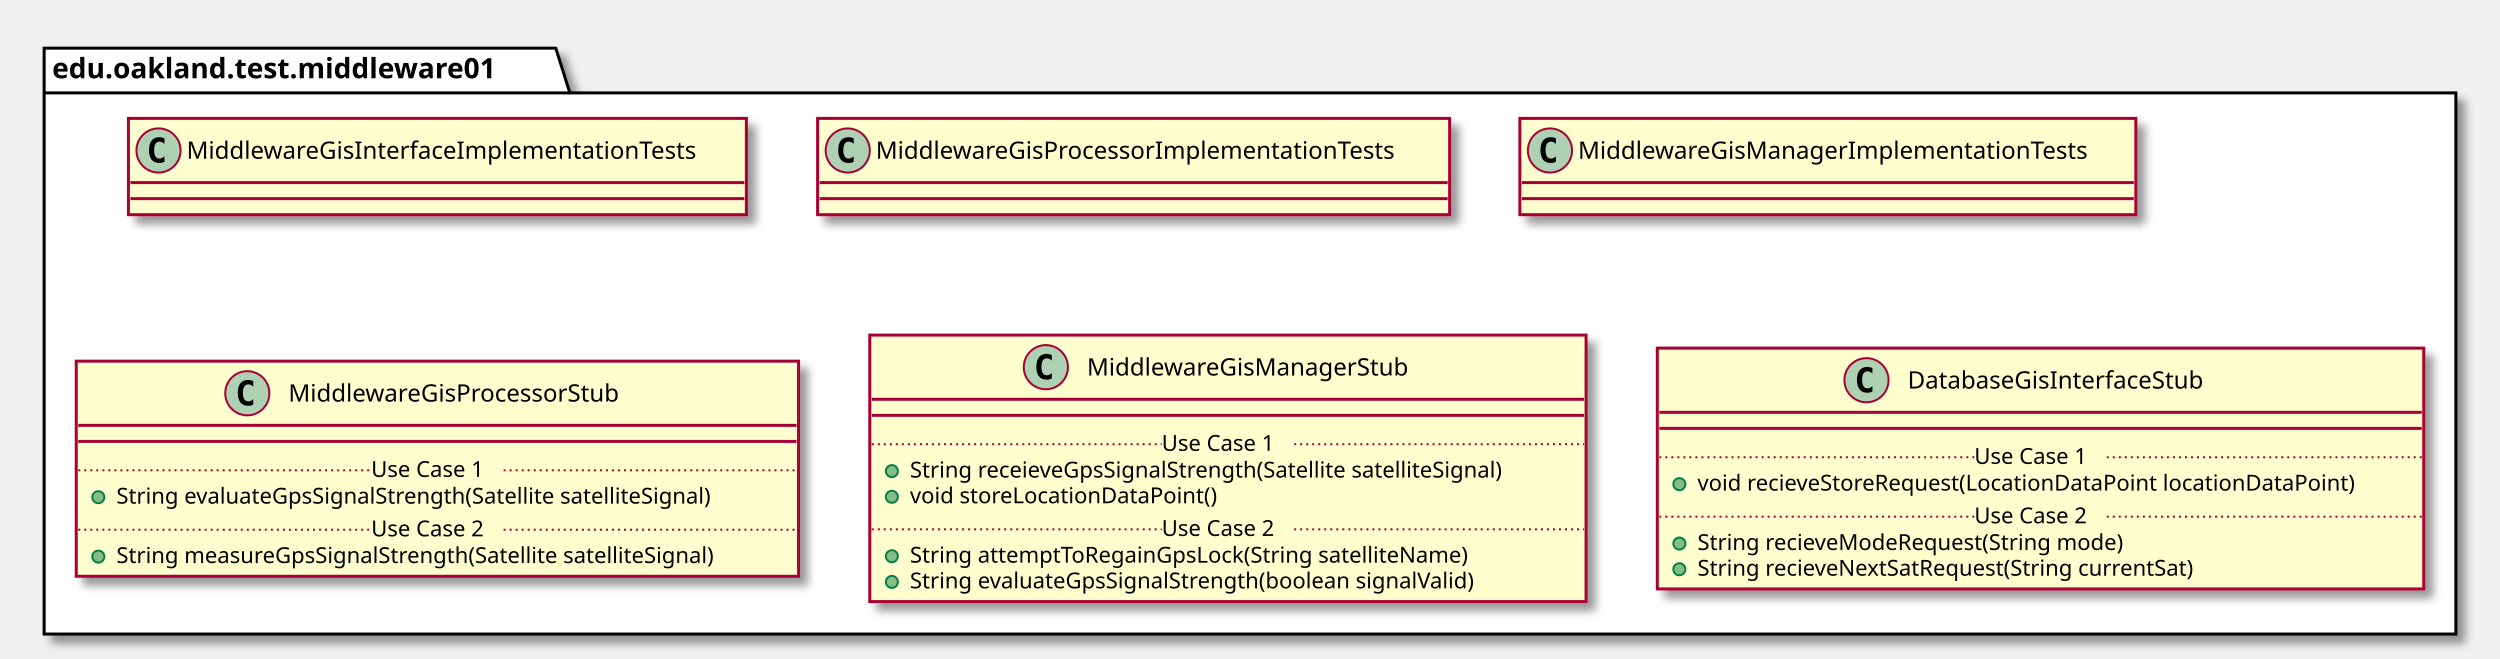
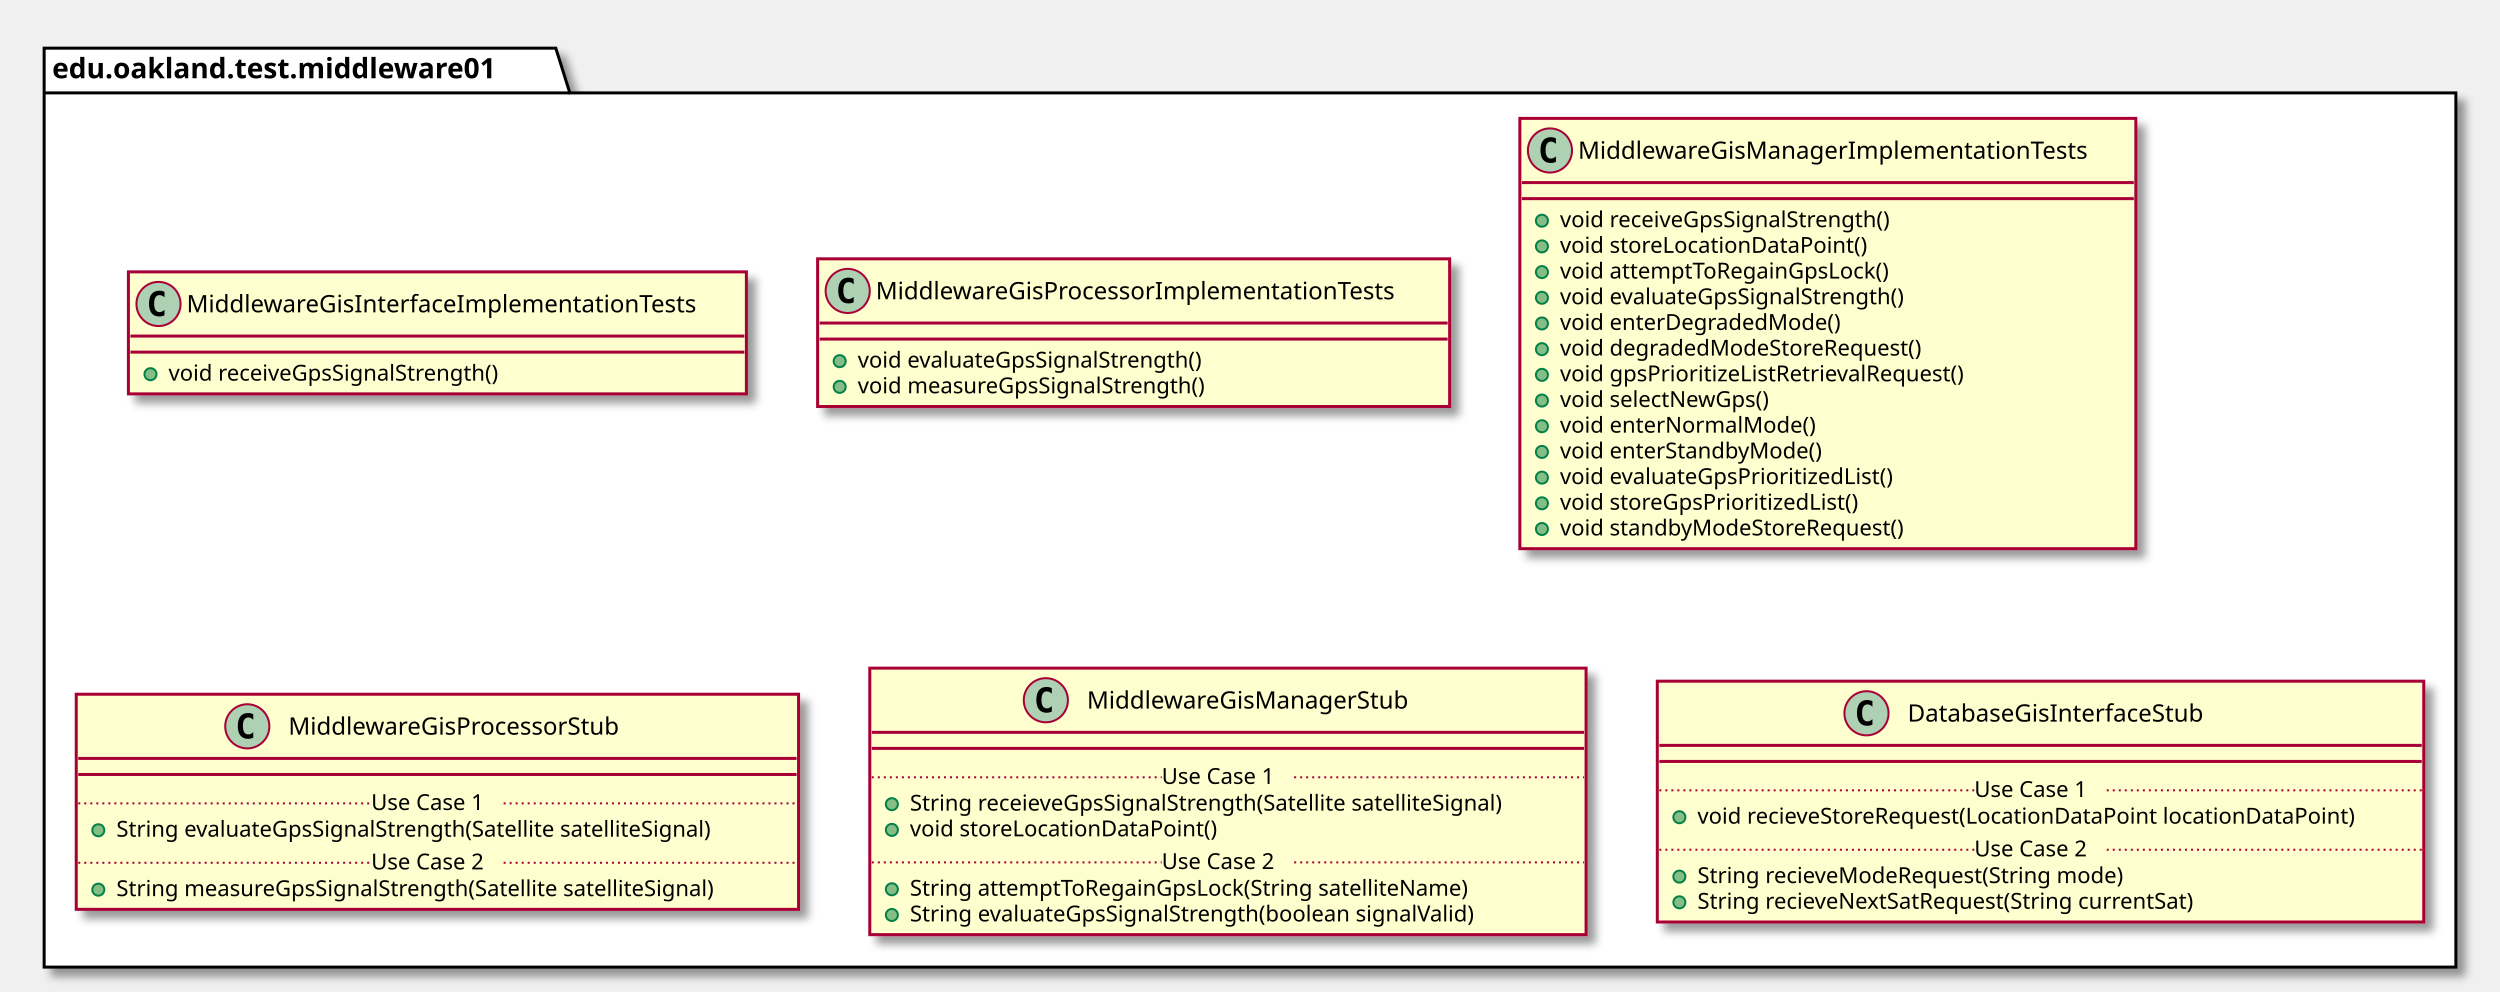
- <svg xmlns="http://www.w3.org/2000/svg" contentScriptType="application/ecmascript" contentStyleType="text/css" height="328px" preserveAspectRatio="none" style="width:1246px;height:328px;" version="1.1" viewBox="0 0 1246 328" width="1246px" zoomAndPan="magnify">
+ <svg xmlns="http://www.w3.org/2000/svg" contentScriptType="application/ecmascript" contentStyleType="text/css" height="494px" preserveAspectRatio="none" style="width:1246px;height:494px;" version="1.1" viewBox="0 0 1246 494" width="1246px" zoomAndPan="magnify">
  <defs>
-     <filter height="300%" id="f1qucyvskaj5wk" width="300%" x="-1" y="-1">
+     <filter height="300%" id="f1ime4f684x6jx" width="300%" x="-1" y="-1">
      <feGaussianBlur result="blurOut" stdDeviation="2.0" />
      <feColorMatrix in="blurOut" result="blurOut2" type="matrix" values="0 0 0 0 0 0 0 0 0 0 0 0 0 0 0 0 0 0 .4 0" />
      <feOffset dx="4.0" dy="4.0" in="blurOut2" result="blurOut3" />
      <feBlend in="SourceGraphic" in2="blurOut3" mode="normal" />
    </filter>
  </defs>
  <g>
-     <polygon fill="#FFFFFF" filter="url(#f1qucyvskaj5wk)" points="22,24,277,24,284,46.297,1224,46.297,1224,316,22,316,22,24" style="stroke: #000000; stroke-width: 1.5;" />
+     <polygon fill="#FFFFFF" filter="url(#f1ime4f684x6jx)" points="22,24,277,24,284,46.297,1224,46.297,1224,482,22,482,22,24" style="stroke: #000000; stroke-width: 1.5;" />
    <line style="stroke: #000000; stroke-width: 1.5;" x1="22" x2="284" y1="46.297" y2="46.297" />
    <text fill="#000000" font-family="sans-serif" font-size="14" font-weight="bold" lengthAdjust="spacingAndGlyphs" textLength="249" x="26" y="38.995">edu.oakland.test.middleware01</text>
-     <rect fill="#FEFECE" filter="url(#f1qucyvskaj5wk)" height="48" id="MiddlewareGisInterfaceImplementationTests" style="stroke: #A80036; stroke-width: 1.5;" width="308" x="64" y="59" />
-     <ellipse cx="79" cy="75" fill="#ADD1B2" rx="11" ry="11" style="stroke: #A80036; stroke-width: 1.0;" />
-     <path d="M81.969,80.641 Q81.391,80.938 80.75,81.078 Q80.109,81.234 79.406,81.234 Q76.906,81.234 75.578,79.594 Q74.266,77.938 74.266,74.812 Q74.266,71.688 75.578,70.031 Q76.906,68.375 79.406,68.375 Q80.109,68.375 80.75,68.531 Q81.406,68.688 81.969,68.984 L81.969,71.703 Q81.344,71.125 80.75,70.859 Q80.156,70.578 79.531,70.578 Q78.188,70.578 77.5,71.656 Q76.812,72.719 76.812,74.812 Q76.812,76.906 77.5,77.984 Q78.188,79.047 79.531,79.047 Q80.156,79.047 80.75,78.781 Q81.344,78.5 81.969,77.922 L81.969,80.641 Z " />
-     <text fill="#000000" font-family="sans-serif" font-size="12" lengthAdjust="spacingAndGlyphs" textLength="276" x="93" y="79.154">MiddlewareGisInterfaceImplementationTests</text>
-     <line style="stroke: #A80036; stroke-width: 1.5;" x1="65" x2="371" y1="91" y2="91" />
-     <line style="stroke: #A80036; stroke-width: 1.5;" x1="65" x2="371" y1="99" y2="99" />
-     <rect fill="#FEFECE" filter="url(#f1qucyvskaj5wk)" height="48" id="MiddlewareGisProcessorImplementationTests" style="stroke: #A80036; stroke-width: 1.5;" width="315" x="407.5" y="59" />
-     <ellipse cx="422.5" cy="75" fill="#ADD1B2" rx="11" ry="11" style="stroke: #A80036; stroke-width: 1.0;" />
-     <path d="M425.469,80.641 Q424.891,80.938 424.25,81.078 Q423.609,81.234 422.906,81.234 Q420.406,81.234 419.078,79.594 Q417.766,77.938 417.766,74.812 Q417.766,71.688 419.078,70.031 Q420.406,68.375 422.906,68.375 Q423.609,68.375 424.25,68.531 Q424.906,68.688 425.469,68.984 L425.469,71.703 Q424.844,71.125 424.25,70.859 Q423.656,70.578 423.031,70.578 Q421.688,70.578 421,71.656 Q420.312,72.719 420.312,74.812 Q420.312,76.906 421,77.984 Q421.688,79.047 423.031,79.047 Q423.656,79.047 424.25,78.781 Q424.844,78.5 425.469,77.922 L425.469,80.641 Z " />
-     <text fill="#000000" font-family="sans-serif" font-size="12" lengthAdjust="spacingAndGlyphs" textLength="283" x="436.5" y="79.154">MiddlewareGisProcessorImplementationTests</text>
-     <line style="stroke: #A80036; stroke-width: 1.5;" x1="408.5" x2="721.5" y1="91" y2="91" />
-     <line style="stroke: #A80036; stroke-width: 1.5;" x1="408.5" x2="721.5" y1="99" y2="99" />
-     <rect fill="#FEFECE" filter="url(#f1qucyvskaj5wk)" height="48" id="MiddlewareGisManagerImplementationTests" style="stroke: #A80036; stroke-width: 1.5;" width="307" x="757.5" y="59" />
+     <rect fill="#FEFECE" filter="url(#f1ime4f684x6jx)" height="60.805" id="MiddlewareGisInterfaceImplementationTests" style="stroke: #A80036; stroke-width: 1.5;" width="308" x="64" y="135.5" />
+     <ellipse cx="79" cy="151.5" fill="#ADD1B2" rx="11" ry="11" style="stroke: #A80036; stroke-width: 1.0;" />
+     <path d="M81.969,157.141 Q81.391,157.438 80.75,157.578 Q80.109,157.734 79.406,157.734 Q76.906,157.734 75.578,156.094 Q74.266,154.438 74.266,151.312 Q74.266,148.188 75.578,146.531 Q76.906,144.875 79.406,144.875 Q80.109,144.875 80.75,145.031 Q81.406,145.188 81.969,145.484 L81.969,148.203 Q81.344,147.625 80.75,147.359 Q80.156,147.078 79.531,147.078 Q78.188,147.078 77.5,148.156 Q76.812,149.219 76.812,151.312 Q76.812,153.406 77.5,154.484 Q78.188,155.547 79.531,155.547 Q80.156,155.547 80.75,155.281 Q81.344,155 81.969,154.422 L81.969,157.141 Z " />
+     <text fill="#000000" font-family="sans-serif" font-size="12" lengthAdjust="spacingAndGlyphs" textLength="276" x="93" y="155.654">MiddlewareGisInterfaceImplementationTests</text>
+     <line style="stroke: #A80036; stroke-width: 1.5;" x1="65" x2="371" y1="167.5" y2="167.5" />
+     <line style="stroke: #A80036; stroke-width: 1.5;" x1="65" x2="371" y1="175.5" y2="175.5" />
+     <ellipse cx="75" cy="186.5" fill="#84BE84" rx="3" ry="3" style="stroke: #038048; stroke-width: 1.0;" />
+     <text fill="#000000" font-family="sans-serif" font-size="11" lengthAdjust="spacingAndGlyphs" textLength="183" x="84" y="189.71">void receiveGpsSignalStrength()</text>
+     <rect fill="#FEFECE" filter="url(#f1ime4f684x6jx)" height="73.609" id="MiddlewareGisProcessorImplementationTests" style="stroke: #A80036; stroke-width: 1.5;" width="315" x="407.5" y="129" />
+     <ellipse cx="422.5" cy="145" fill="#ADD1B2" rx="11" ry="11" style="stroke: #A80036; stroke-width: 1.0;" />
+     <path d="M425.469,150.641 Q424.891,150.938 424.25,151.078 Q423.609,151.234 422.906,151.234 Q420.406,151.234 419.078,149.594 Q417.766,147.938 417.766,144.812 Q417.766,141.688 419.078,140.031 Q420.406,138.375 422.906,138.375 Q423.609,138.375 424.25,138.531 Q424.906,138.688 425.469,138.984 L425.469,141.703 Q424.844,141.125 424.25,140.859 Q423.656,140.578 423.031,140.578 Q421.688,140.578 421,141.656 Q420.312,142.719 420.312,144.812 Q420.312,146.906 421,147.984 Q421.688,149.047 423.031,149.047 Q423.656,149.047 424.25,148.781 Q424.844,148.5 425.469,147.922 L425.469,150.641 Z " />
+     <text fill="#000000" font-family="sans-serif" font-size="12" lengthAdjust="spacingAndGlyphs" textLength="283" x="436.5" y="149.154">MiddlewareGisProcessorImplementationTests</text>
+     <line style="stroke: #A80036; stroke-width: 1.5;" x1="408.5" x2="721.5" y1="161" y2="161" />
+     <line style="stroke: #A80036; stroke-width: 1.5;" x1="408.5" x2="721.5" y1="169" y2="169" />
+     <ellipse cx="418.5" cy="180" fill="#84BE84" rx="3" ry="3" style="stroke: #038048; stroke-width: 1.0;" />
+     <text fill="#000000" font-family="sans-serif" font-size="11" lengthAdjust="spacingAndGlyphs" textLength="190" x="427.5" y="183.21">void evaluateGpsSignalStrength()</text>
+     <ellipse cx="418.5" cy="192.805" fill="#84BE84" rx="3" ry="3" style="stroke: #038048; stroke-width: 1.0;" />
+     <text fill="#000000" font-family="sans-serif" font-size="11" lengthAdjust="spacingAndGlyphs" textLength="193" x="427.5" y="196.015">void measureGpsSignalStrength()</text>
+     <rect fill="#FEFECE" filter="url(#f1ime4f684x6jx)" height="214.461" id="MiddlewareGisManagerImplementationTests" style="stroke: #A80036; stroke-width: 1.5;" width="307" x="757.5" y="59" />
    <ellipse cx="772.5" cy="75" fill="#ADD1B2" rx="11" ry="11" style="stroke: #A80036; stroke-width: 1.0;" />
    <path d="M775.469,80.641 Q774.891,80.938 774.25,81.078 Q773.609,81.234 772.906,81.234 Q770.406,81.234 769.078,79.594 Q767.766,77.938 767.766,74.812 Q767.766,71.688 769.078,70.031 Q770.406,68.375 772.906,68.375 Q773.609,68.375 774.25,68.531 Q774.906,68.688 775.469,68.984 L775.469,71.703 Q774.844,71.125 774.25,70.859 Q773.656,70.578 773.031,70.578 Q771.688,70.578 771,71.656 Q770.312,72.719 770.312,74.812 Q770.312,76.906 771,77.984 Q771.688,79.047 773.031,79.047 Q773.656,79.047 774.25,78.781 Q774.844,78.5 775.469,77.922 L775.469,80.641 Z " />
    <text fill="#000000" font-family="sans-serif" font-size="12" lengthAdjust="spacingAndGlyphs" textLength="275" x="786.5" y="79.154">MiddlewareGisManagerImplementationTests</text>
    <line style="stroke: #A80036; stroke-width: 1.5;" x1="758.5" x2="1063.5" y1="91" y2="91" />
    <line style="stroke: #A80036; stroke-width: 1.5;" x1="758.5" x2="1063.5" y1="99" y2="99" />
-     <rect fill="#FEFECE" filter="url(#f1qucyvskaj5wk)" height="107.219" id="MiddlewareGisProcessorStub" style="stroke: #A80036; stroke-width: 1.5;" width="360" x="38" y="180" />
-     <ellipse cx="123.25" cy="196" fill="#ADD1B2" rx="11" ry="11" style="stroke: #A80036; stroke-width: 1.0;" />
-     <path d="M126.219,201.641 Q125.641,201.938 125,202.078 Q124.359,202.234 123.656,202.234 Q121.156,202.234 119.828,200.594 Q118.516,198.938 118.516,195.812 Q118.516,192.688 119.828,191.031 Q121.156,189.375 123.656,189.375 Q124.359,189.375 125,189.531 Q125.656,189.688 126.219,189.984 L126.219,192.703 Q125.594,192.125 125,191.859 Q124.406,191.578 123.781,191.578 Q122.438,191.578 121.75,192.656 Q121.062,193.719 121.062,195.812 Q121.062,197.906 121.75,198.984 Q122.438,200.047 123.781,200.047 Q124.406,200.047 125,199.781 Q125.594,199.5 126.219,198.922 L126.219,201.641 Z " />
-     <text fill="#000000" font-family="sans-serif" font-size="12" lengthAdjust="spacingAndGlyphs" textLength="181" x="143.75" y="200.154">MiddlewareGisProcessorStub</text>
-     <line style="stroke: #A80036; stroke-width: 1.5;" x1="39" x2="397" y1="212" y2="212" />
-     <line style="stroke: #A80036; stroke-width: 1.5;" x1="39" x2="397" y1="220" y2="220" />
-     <ellipse cx="49" cy="247.805" fill="#84BE84" rx="3" ry="3" style="stroke: #038048; stroke-width: 1.0;" />
-     <text fill="#000000" font-family="sans-serif" font-size="11" lengthAdjust="spacingAndGlyphs" textLength="331" x="58" y="251.015">String evaluateGpsSignalStrength(Satellite satelliteSignal)</text>
-     <line style="stroke: #A80036; stroke-width: 1.0; stroke-dasharray: 1.0,2.0;" x1="39" x2="185" y1="234.402" y2="234.402" />
-     <text fill="#000000" font-family="sans-serif" font-size="11" lengthAdjust="spacingAndGlyphs" textLength="66" x="185" y="237.71">Use Case 1</text>
-     <line style="stroke: #A80036; stroke-width: 1.0; stroke-dasharray: 1.0,2.0;" x1="251" x2="397" y1="234.402" y2="234.402" />
-     <ellipse cx="49" cy="277.414" fill="#84BE84" rx="3" ry="3" style="stroke: #038048; stroke-width: 1.0;" />
-     <text fill="#000000" font-family="sans-serif" font-size="11" lengthAdjust="spacingAndGlyphs" textLength="334" x="58" y="280.625">String measureGpsSignalStrength(Satellite satelliteSignal)</text>
-     <line style="stroke: #A80036; stroke-width: 1.0; stroke-dasharray: 1.0,2.0;" x1="39" x2="185" y1="264.012" y2="264.012" />
-     <text fill="#000000" font-family="sans-serif" font-size="11" lengthAdjust="spacingAndGlyphs" textLength="66" x="185" y="267.32">Use Case 2</text>
-     <line style="stroke: #A80036; stroke-width: 1.0; stroke-dasharray: 1.0,2.0;" x1="251" x2="397" y1="264.012" y2="264.012" />
-     <rect fill="#FEFECE" filter="url(#f1qucyvskaj5wk)" height="132.828" id="MiddlewareGisManagerStub" style="stroke: #A80036; stroke-width: 1.5;" width="357" x="433.5" y="167" />
-     <ellipse cx="521.25" cy="183" fill="#ADD1B2" rx="11" ry="11" style="stroke: #A80036; stroke-width: 1.0;" />
-     <path d="M524.219,188.641 Q523.641,188.938 523,189.078 Q522.359,189.234 521.656,189.234 Q519.156,189.234 517.828,187.594 Q516.516,185.938 516.516,182.812 Q516.516,179.688 517.828,178.031 Q519.156,176.375 521.656,176.375 Q522.359,176.375 523,176.531 Q523.656,176.688 524.219,176.984 L524.219,179.703 Q523.594,179.125 523,178.859 Q522.406,178.578 521.781,178.578 Q520.438,178.578 519.75,179.656 Q519.062,180.719 519.062,182.812 Q519.062,184.906 519.75,185.984 Q520.438,187.047 521.781,187.047 Q522.406,187.047 523,186.781 Q523.594,186.5 524.219,185.922 L524.219,188.641 Z " />
-     <text fill="#000000" font-family="sans-serif" font-size="12" lengthAdjust="spacingAndGlyphs" textLength="173" x="541.75" y="187.154">MiddlewareGisManagerStub</text>
-     <line style="stroke: #A80036; stroke-width: 1.5;" x1="434.5" x2="789.5" y1="199" y2="199" />
-     <line style="stroke: #A80036; stroke-width: 1.5;" x1="434.5" x2="789.5" y1="207" y2="207" />
-     <ellipse cx="444.5" cy="234.805" fill="#84BE84" rx="3" ry="3" style="stroke: #038048; stroke-width: 1.0;" />
-     <text fill="#000000" font-family="sans-serif" font-size="11" lengthAdjust="spacingAndGlyphs" textLength="331" x="453.5" y="238.015">String receieveGpsSignalStrength(Satellite satelliteSignal)</text>
-     <ellipse cx="444.5" cy="247.609" fill="#84BE84" rx="3" ry="3" style="stroke: #038048; stroke-width: 1.0;" />
-     <text fill="#000000" font-family="sans-serif" font-size="11" lengthAdjust="spacingAndGlyphs" textLength="166" x="453.5" y="250.82">void storeLocationDataPoint()</text>
-     <line style="stroke: #A80036; stroke-width: 1.0; stroke-dasharray: 1.0,2.0;" x1="434.5" x2="579" y1="221.402" y2="221.402" />
-     <text fill="#000000" font-family="sans-serif" font-size="11" lengthAdjust="spacingAndGlyphs" textLength="66" x="579" y="224.71">Use Case 1</text>
-     <line style="stroke: #A80036; stroke-width: 1.0; stroke-dasharray: 1.0,2.0;" x1="645" x2="789.5" y1="221.402" y2="221.402" />
-     <ellipse cx="444.5" cy="277.219" fill="#84BE84" rx="3" ry="3" style="stroke: #038048; stroke-width: 1.0;" />
-     <text fill="#000000" font-family="sans-serif" font-size="11" lengthAdjust="spacingAndGlyphs" textLength="306" x="453.5" y="280.429">String attemptToRegainGpsLock(String satelliteName)</text>
-     <ellipse cx="444.5" cy="290.023" fill="#84BE84" rx="3" ry="3" style="stroke: #038048; stroke-width: 1.0;" />
-     <text fill="#000000" font-family="sans-serif" font-size="11" lengthAdjust="spacingAndGlyphs" textLength="311" x="453.5" y="293.234">String evaluateGpsSignalStrength(boolean signalValid)</text>
-     <line style="stroke: #A80036; stroke-width: 1.0; stroke-dasharray: 1.0,2.0;" x1="434.5" x2="579" y1="263.816" y2="263.816" />
-     <text fill="#000000" font-family="sans-serif" font-size="11" lengthAdjust="spacingAndGlyphs" textLength="66" x="579" y="267.125">Use Case 2</text>
-     <line style="stroke: #A80036; stroke-width: 1.0; stroke-dasharray: 1.0,2.0;" x1="645" x2="789.5" y1="263.816" y2="263.816" />
-     <rect fill="#FEFECE" filter="url(#f1qucyvskaj5wk)" height="120.023" id="DatabaseGisInterfaceStub" style="stroke: #A80036; stroke-width: 1.5;" width="382" x="826" y="173.5" />
-     <ellipse cx="930.25" cy="189.5" fill="#ADD1B2" rx="11" ry="11" style="stroke: #A80036; stroke-width: 1.0;" />
-     <path d="M933.219,195.141 Q932.641,195.438 932,195.578 Q931.359,195.734 930.656,195.734 Q928.156,195.734 926.828,194.094 Q925.516,192.438 925.516,189.312 Q925.516,186.188 926.828,184.531 Q928.156,182.875 930.656,182.875 Q931.359,182.875 932,183.031 Q932.656,183.188 933.219,183.484 L933.219,186.203 Q932.594,185.625 932,185.359 Q931.406,185.078 930.781,185.078 Q929.438,185.078 928.75,186.156 Q928.062,187.219 928.062,189.312 Q928.062,191.406 928.75,192.484 Q929.438,193.547 930.781,193.547 Q931.406,193.547 932,193.281 Q932.594,193 933.219,192.422 L933.219,195.141 Z " />
-     <text fill="#000000" font-family="sans-serif" font-size="12" lengthAdjust="spacingAndGlyphs" textLength="165" x="950.75" y="193.654">DatabaseGisInterfaceStub</text>
-     <line style="stroke: #A80036; stroke-width: 1.5;" x1="827" x2="1207" y1="205.5" y2="205.5" />
-     <line style="stroke: #A80036; stroke-width: 1.5;" x1="827" x2="1207" y1="213.5" y2="213.5" />
-     <ellipse cx="837" cy="241.305" fill="#84BE84" rx="3" ry="3" style="stroke: #038048; stroke-width: 1.0;" />
-     <text fill="#000000" font-family="sans-serif" font-size="11" lengthAdjust="spacingAndGlyphs" textLength="356" x="846" y="244.515">void recieveStoreRequest(LocationDataPoint locationDataPoint)</text>
-     <line style="stroke: #A80036; stroke-width: 1.0; stroke-dasharray: 1.0,2.0;" x1="827" x2="984" y1="227.902" y2="227.902" />
-     <text fill="#000000" font-family="sans-serif" font-size="11" lengthAdjust="spacingAndGlyphs" textLength="66" x="984" y="231.21">Use Case 1</text>
-     <line style="stroke: #A80036; stroke-width: 1.0; stroke-dasharray: 1.0,2.0;" x1="1050" x2="1207" y1="227.902" y2="227.902" />
-     <ellipse cx="837" cy="270.914" fill="#84BE84" rx="3" ry="3" style="stroke: #038048; stroke-width: 1.0;" />
-     <text fill="#000000" font-family="sans-serif" font-size="11" lengthAdjust="spacingAndGlyphs" textLength="233" x="846" y="274.125">String recieveModeRequest(String mode)</text>
-     <ellipse cx="837" cy="283.719" fill="#84BE84" rx="3" ry="3" style="stroke: #038048; stroke-width: 1.0;" />
-     <text fill="#000000" font-family="sans-serif" font-size="11" lengthAdjust="spacingAndGlyphs" textLength="275" x="846" y="286.929">String recieveNextSatRequest(String currentSat)</text>
-     <line style="stroke: #A80036; stroke-width: 1.0; stroke-dasharray: 1.0,2.0;" x1="827" x2="984" y1="257.512" y2="257.512" />
-     <text fill="#000000" font-family="sans-serif" font-size="11" lengthAdjust="spacingAndGlyphs" textLength="66" x="984" y="260.82">Use Case 2</text>
-     <line style="stroke: #A80036; stroke-width: 1.0; stroke-dasharray: 1.0,2.0;" x1="1050" x2="1207" y1="257.512" y2="257.512" />
+     <ellipse cx="768.5" cy="110" fill="#84BE84" rx="3" ry="3" style="stroke: #038048; stroke-width: 1.0;" />
+     <text fill="#000000" font-family="sans-serif" font-size="11" lengthAdjust="spacingAndGlyphs" textLength="183" x="777.5" y="113.21">void receiveGpsSignalStrength()</text>
+     <ellipse cx="768.5" cy="122.805" fill="#84BE84" rx="3" ry="3" style="stroke: #038048; stroke-width: 1.0;" />
+     <text fill="#000000" font-family="sans-serif" font-size="11" lengthAdjust="spacingAndGlyphs" textLength="166" x="777.5" y="126.015">void storeLocationDataPoint()</text>
+     <ellipse cx="768.5" cy="135.609" fill="#84BE84" rx="3" ry="3" style="stroke: #038048; stroke-width: 1.0;" />
+     <text fill="#000000" font-family="sans-serif" font-size="11" lengthAdjust="spacingAndGlyphs" textLength="179" x="777.5" y="138.82">void attemptToRegainGpsLock()</text>
+     <ellipse cx="768.5" cy="148.414" fill="#84BE84" rx="3" ry="3" style="stroke: #038048; stroke-width: 1.0;" />
+     <text fill="#000000" font-family="sans-serif" font-size="11" lengthAdjust="spacingAndGlyphs" textLength="190" x="777.5" y="151.625">void evaluateGpsSignalStrength()</text>
+     <ellipse cx="768.5" cy="161.219" fill="#84BE84" rx="3" ry="3" style="stroke: #038048; stroke-width: 1.0;" />
+     <text fill="#000000" font-family="sans-serif" font-size="11" lengthAdjust="spacingAndGlyphs" textLength="150" x="777.5" y="164.429">void enterDegradedMode()</text>
+     <ellipse cx="768.5" cy="174.023" fill="#84BE84" rx="3" ry="3" style="stroke: #038048; stroke-width: 1.0;" />
+     <text fill="#000000" font-family="sans-serif" font-size="11" lengthAdjust="spacingAndGlyphs" textLength="196" x="777.5" y="177.234">void degradedModeStoreRequest()</text>
+     <ellipse cx="768.5" cy="186.828" fill="#84BE84" rx="3" ry="3" style="stroke: #038048; stroke-width: 1.0;" />
+     <text fill="#000000" font-family="sans-serif" font-size="11" lengthAdjust="spacingAndGlyphs" textLength="220" x="777.5" y="190.039">void gpsPrioritizeListRetrievalRequest()</text>
+     <ellipse cx="768.5" cy="199.633" fill="#84BE84" rx="3" ry="3" style="stroke: #038048; stroke-width: 1.0;" />
+     <text fill="#000000" font-family="sans-serif" font-size="11" lengthAdjust="spacingAndGlyphs" textLength="116" x="777.5" y="202.843">void selectNewGps()</text>
+     <ellipse cx="768.5" cy="212.438" fill="#84BE84" rx="3" ry="3" style="stroke: #038048; stroke-width: 1.0;" />
+     <text fill="#000000" font-family="sans-serif" font-size="11" lengthAdjust="spacingAndGlyphs" textLength="136" x="777.5" y="215.648">void enterNormalMode()</text>
+     <ellipse cx="768.5" cy="225.242" fill="#84BE84" rx="3" ry="3" style="stroke: #038048; stroke-width: 1.0;" />
+     <text fill="#000000" font-family="sans-serif" font-size="11" lengthAdjust="spacingAndGlyphs" textLength="141" x="777.5" y="228.453">void enterStandbyMode()</text>
+     <ellipse cx="768.5" cy="238.047" fill="#84BE84" rx="3" ry="3" style="stroke: #038048; stroke-width: 1.0;" />
+     <text fill="#000000" font-family="sans-serif" font-size="11" lengthAdjust="spacingAndGlyphs" textLength="182" x="777.5" y="241.257">void evaluateGpsPrioritizedList()</text>
+     <ellipse cx="768.5" cy="250.852" fill="#84BE84" rx="3" ry="3" style="stroke: #038048; stroke-width: 1.0;" />
+     <text fill="#000000" font-family="sans-serif" font-size="11" lengthAdjust="spacingAndGlyphs" textLength="164" x="777.5" y="254.062">void storeGpsPrioritizedList()</text>
+     <ellipse cx="768.5" cy="263.656" fill="#84BE84" rx="3" ry="3" style="stroke: #038048; stroke-width: 1.0;" />
+     <text fill="#000000" font-family="sans-serif" font-size="11" lengthAdjust="spacingAndGlyphs" textLength="187" x="777.5" y="266.867">void standbyModeStoreRequest()</text>
+     <rect fill="#FEFECE" filter="url(#f1ime4f684x6jx)" height="107.219" id="MiddlewareGisProcessorStub" style="stroke: #A80036; stroke-width: 1.5;" width="360" x="38" y="346" />
+     <ellipse cx="123.25" cy="362" fill="#ADD1B2" rx="11" ry="11" style="stroke: #A80036; stroke-width: 1.0;" />
+     <path d="M126.219,367.641 Q125.641,367.938 125,368.078 Q124.359,368.234 123.656,368.234 Q121.156,368.234 119.828,366.594 Q118.516,364.938 118.516,361.812 Q118.516,358.688 119.828,357.031 Q121.156,355.375 123.656,355.375 Q124.359,355.375 125,355.531 Q125.656,355.688 126.219,355.984 L126.219,358.703 Q125.594,358.125 125,357.859 Q124.406,357.578 123.781,357.578 Q122.438,357.578 121.75,358.656 Q121.062,359.719 121.062,361.812 Q121.062,363.906 121.75,364.984 Q122.438,366.047 123.781,366.047 Q124.406,366.047 125,365.781 Q125.594,365.5 126.219,364.922 L126.219,367.641 Z " />
+     <text fill="#000000" font-family="sans-serif" font-size="12" lengthAdjust="spacingAndGlyphs" textLength="181" x="143.75" y="366.154">MiddlewareGisProcessorStub</text>
+     <line style="stroke: #A80036; stroke-width: 1.5;" x1="39" x2="397" y1="378" y2="378" />
+     <line style="stroke: #A80036; stroke-width: 1.5;" x1="39" x2="397" y1="386" y2="386" />
+     <ellipse cx="49" cy="413.805" fill="#84BE84" rx="3" ry="3" style="stroke: #038048; stroke-width: 1.0;" />
+     <text fill="#000000" font-family="sans-serif" font-size="11" lengthAdjust="spacingAndGlyphs" textLength="331" x="58" y="417.015">String evaluateGpsSignalStrength(Satellite satelliteSignal)</text>
+     <line style="stroke: #A80036; stroke-width: 1.0; stroke-dasharray: 1.0,2.0;" x1="39" x2="185" y1="400.402" y2="400.402" />
+     <text fill="#000000" font-family="sans-serif" font-size="11" lengthAdjust="spacingAndGlyphs" textLength="66" x="185" y="403.71">Use Case 1</text>
+     <line style="stroke: #A80036; stroke-width: 1.0; stroke-dasharray: 1.0,2.0;" x1="251" x2="397" y1="400.402" y2="400.402" />
+     <ellipse cx="49" cy="443.414" fill="#84BE84" rx="3" ry="3" style="stroke: #038048; stroke-width: 1.0;" />
+     <text fill="#000000" font-family="sans-serif" font-size="11" lengthAdjust="spacingAndGlyphs" textLength="334" x="58" y="446.625">String measureGpsSignalStrength(Satellite satelliteSignal)</text>
+     <line style="stroke: #A80036; stroke-width: 1.0; stroke-dasharray: 1.0,2.0;" x1="39" x2="185" y1="430.012" y2="430.012" />
+     <text fill="#000000" font-family="sans-serif" font-size="11" lengthAdjust="spacingAndGlyphs" textLength="66" x="185" y="433.32">Use Case 2</text>
+     <line style="stroke: #A80036; stroke-width: 1.0; stroke-dasharray: 1.0,2.0;" x1="251" x2="397" y1="430.012" y2="430.012" />
+     <rect fill="#FEFECE" filter="url(#f1ime4f684x6jx)" height="132.828" id="MiddlewareGisManagerStub" style="stroke: #A80036; stroke-width: 1.5;" width="357" x="433.5" y="333" />
+     <ellipse cx="521.25" cy="349" fill="#ADD1B2" rx="11" ry="11" style="stroke: #A80036; stroke-width: 1.0;" />
+     <path d="M524.219,354.641 Q523.641,354.938 523,355.078 Q522.359,355.234 521.656,355.234 Q519.156,355.234 517.828,353.594 Q516.516,351.938 516.516,348.812 Q516.516,345.688 517.828,344.031 Q519.156,342.375 521.656,342.375 Q522.359,342.375 523,342.531 Q523.656,342.688 524.219,342.984 L524.219,345.703 Q523.594,345.125 523,344.859 Q522.406,344.578 521.781,344.578 Q520.438,344.578 519.75,345.656 Q519.062,346.719 519.062,348.812 Q519.062,350.906 519.75,351.984 Q520.438,353.047 521.781,353.047 Q522.406,353.047 523,352.781 Q523.594,352.5 524.219,351.922 L524.219,354.641 Z " />
+     <text fill="#000000" font-family="sans-serif" font-size="12" lengthAdjust="spacingAndGlyphs" textLength="173" x="541.75" y="353.154">MiddlewareGisManagerStub</text>
+     <line style="stroke: #A80036; stroke-width: 1.5;" x1="434.5" x2="789.5" y1="365" y2="365" />
+     <line style="stroke: #A80036; stroke-width: 1.5;" x1="434.5" x2="789.5" y1="373" y2="373" />
+     <ellipse cx="444.5" cy="400.805" fill="#84BE84" rx="3" ry="3" style="stroke: #038048; stroke-width: 1.0;" />
+     <text fill="#000000" font-family="sans-serif" font-size="11" lengthAdjust="spacingAndGlyphs" textLength="331" x="453.5" y="404.015">String receieveGpsSignalStrength(Satellite satelliteSignal)</text>
+     <ellipse cx="444.5" cy="413.609" fill="#84BE84" rx="3" ry="3" style="stroke: #038048; stroke-width: 1.0;" />
+     <text fill="#000000" font-family="sans-serif" font-size="11" lengthAdjust="spacingAndGlyphs" textLength="166" x="453.5" y="416.82">void storeLocationDataPoint()</text>
+     <line style="stroke: #A80036; stroke-width: 1.0; stroke-dasharray: 1.0,2.0;" x1="434.5" x2="579" y1="387.402" y2="387.402" />
+     <text fill="#000000" font-family="sans-serif" font-size="11" lengthAdjust="spacingAndGlyphs" textLength="66" x="579" y="390.71">Use Case 1</text>
+     <line style="stroke: #A80036; stroke-width: 1.0; stroke-dasharray: 1.0,2.0;" x1="645" x2="789.5" y1="387.402" y2="387.402" />
+     <ellipse cx="444.5" cy="443.219" fill="#84BE84" rx="3" ry="3" style="stroke: #038048; stroke-width: 1.0;" />
+     <text fill="#000000" font-family="sans-serif" font-size="11" lengthAdjust="spacingAndGlyphs" textLength="306" x="453.5" y="446.429">String attemptToRegainGpsLock(String satelliteName)</text>
+     <ellipse cx="444.5" cy="456.023" fill="#84BE84" rx="3" ry="3" style="stroke: #038048; stroke-width: 1.0;" />
+     <text fill="#000000" font-family="sans-serif" font-size="11" lengthAdjust="spacingAndGlyphs" textLength="311" x="453.5" y="459.234">String evaluateGpsSignalStrength(boolean signalValid)</text>
+     <line style="stroke: #A80036; stroke-width: 1.0; stroke-dasharray: 1.0,2.0;" x1="434.5" x2="579" y1="429.816" y2="429.816" />
+     <text fill="#000000" font-family="sans-serif" font-size="11" lengthAdjust="spacingAndGlyphs" textLength="66" x="579" y="433.125">Use Case 2</text>
+     <line style="stroke: #A80036; stroke-width: 1.0; stroke-dasharray: 1.0,2.0;" x1="645" x2="789.5" y1="429.816" y2="429.816" />
+     <rect fill="#FEFECE" filter="url(#f1ime4f684x6jx)" height="120.023" id="DatabaseGisInterfaceStub" style="stroke: #A80036; stroke-width: 1.5;" width="382" x="826" y="339.5" />
+     <ellipse cx="930.25" cy="355.5" fill="#ADD1B2" rx="11" ry="11" style="stroke: #A80036; stroke-width: 1.0;" />
+     <path d="M933.219,361.141 Q932.641,361.438 932,361.578 Q931.359,361.734 930.656,361.734 Q928.156,361.734 926.828,360.094 Q925.516,358.438 925.516,355.312 Q925.516,352.188 926.828,350.531 Q928.156,348.875 930.656,348.875 Q931.359,348.875 932,349.031 Q932.656,349.188 933.219,349.484 L933.219,352.203 Q932.594,351.625 932,351.359 Q931.406,351.078 930.781,351.078 Q929.438,351.078 928.75,352.156 Q928.062,353.219 928.062,355.312 Q928.062,357.406 928.75,358.484 Q929.438,359.547 930.781,359.547 Q931.406,359.547 932,359.281 Q932.594,359 933.219,358.422 L933.219,361.141 Z " />
+     <text fill="#000000" font-family="sans-serif" font-size="12" lengthAdjust="spacingAndGlyphs" textLength="165" x="950.75" y="359.654">DatabaseGisInterfaceStub</text>
+     <line style="stroke: #A80036; stroke-width: 1.5;" x1="827" x2="1207" y1="371.5" y2="371.5" />
+     <line style="stroke: #A80036; stroke-width: 1.5;" x1="827" x2="1207" y1="379.5" y2="379.5" />
+     <ellipse cx="837" cy="407.305" fill="#84BE84" rx="3" ry="3" style="stroke: #038048; stroke-width: 1.0;" />
+     <text fill="#000000" font-family="sans-serif" font-size="11" lengthAdjust="spacingAndGlyphs" textLength="356" x="846" y="410.515">void recieveStoreRequest(LocationDataPoint locationDataPoint)</text>
+     <line style="stroke: #A80036; stroke-width: 1.0; stroke-dasharray: 1.0,2.0;" x1="827" x2="984" y1="393.902" y2="393.902" />
+     <text fill="#000000" font-family="sans-serif" font-size="11" lengthAdjust="spacingAndGlyphs" textLength="66" x="984" y="397.21">Use Case 1</text>
+     <line style="stroke: #A80036; stroke-width: 1.0; stroke-dasharray: 1.0,2.0;" x1="1050" x2="1207" y1="393.902" y2="393.902" />
+     <ellipse cx="837" cy="436.914" fill="#84BE84" rx="3" ry="3" style="stroke: #038048; stroke-width: 1.0;" />
+     <text fill="#000000" font-family="sans-serif" font-size="11" lengthAdjust="spacingAndGlyphs" textLength="233" x="846" y="440.125">String recieveModeRequest(String mode)</text>
+     <ellipse cx="837" cy="449.719" fill="#84BE84" rx="3" ry="3" style="stroke: #038048; stroke-width: 1.0;" />
+     <text fill="#000000" font-family="sans-serif" font-size="11" lengthAdjust="spacingAndGlyphs" textLength="275" x="846" y="452.929">String recieveNextSatRequest(String currentSat)</text>
+     <line style="stroke: #A80036; stroke-width: 1.0; stroke-dasharray: 1.0,2.0;" x1="827" x2="984" y1="423.512" y2="423.512" />
+     <text fill="#000000" font-family="sans-serif" font-size="11" lengthAdjust="spacingAndGlyphs" textLength="66" x="984" y="426.82">Use Case 2</text>
+     <line style="stroke: #A80036; stroke-width: 1.0; stroke-dasharray: 1.0,2.0;" x1="1050" x2="1207" y1="423.512" y2="423.512" />
  </g>
</svg>
